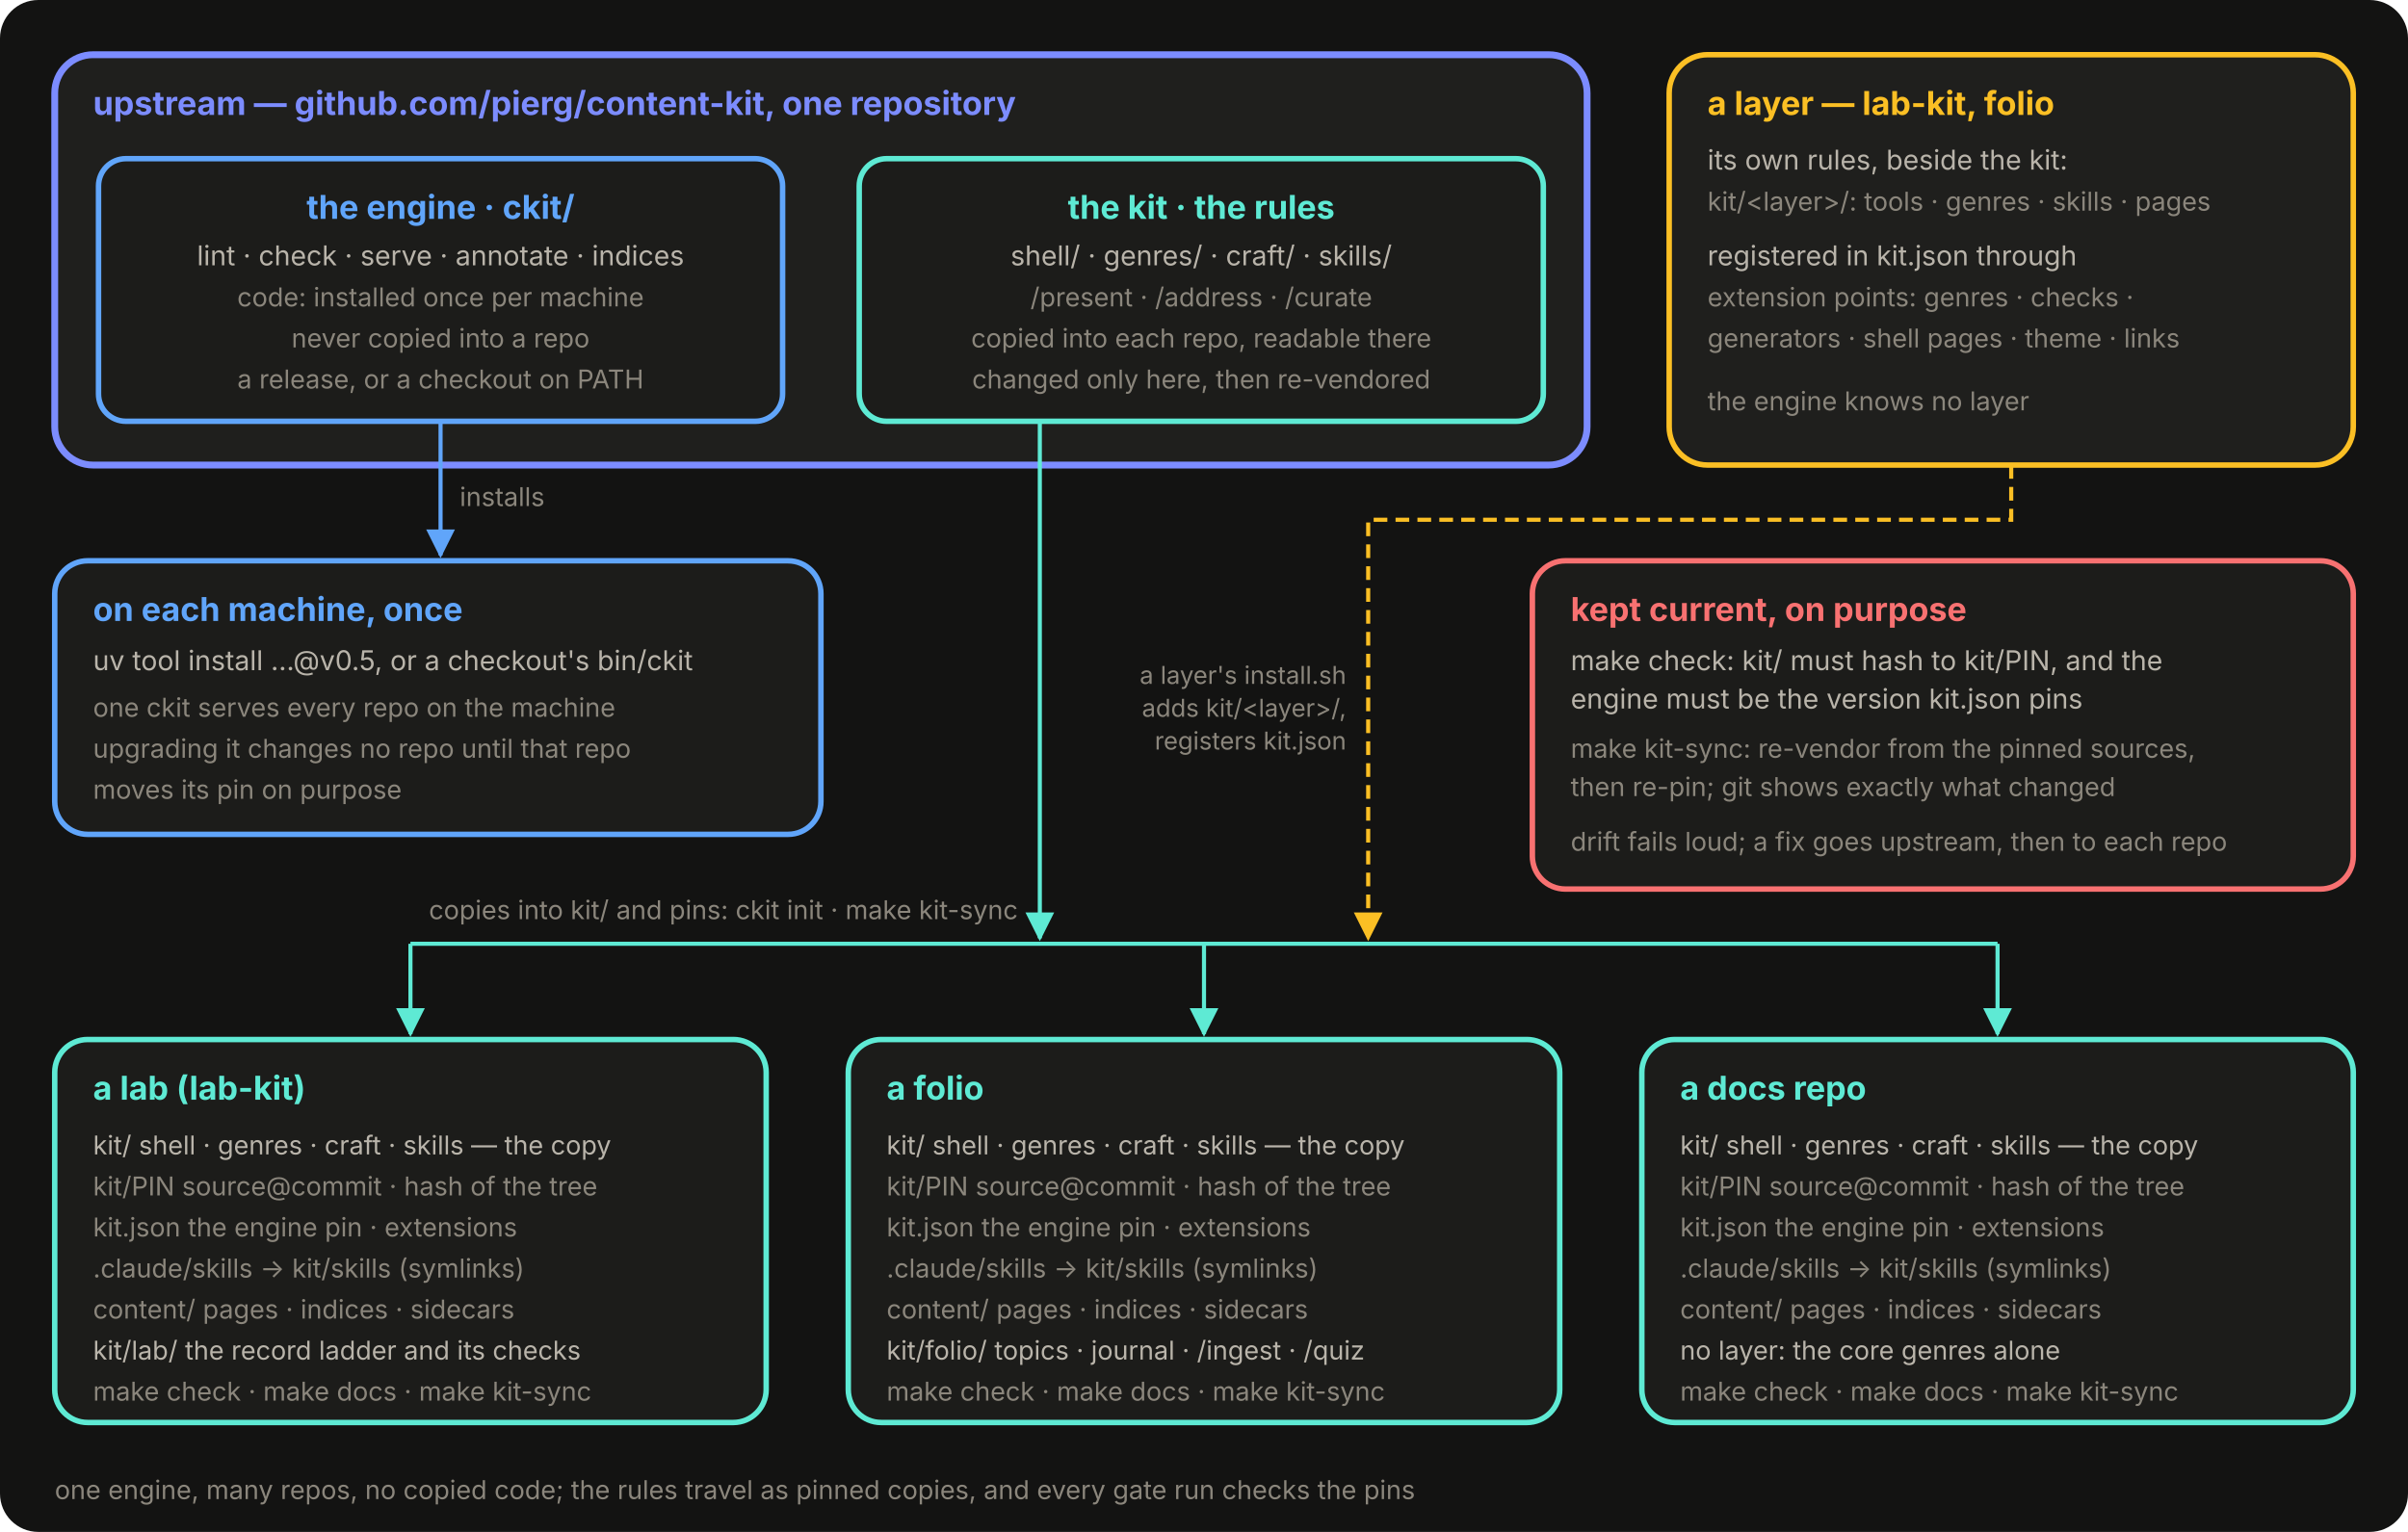
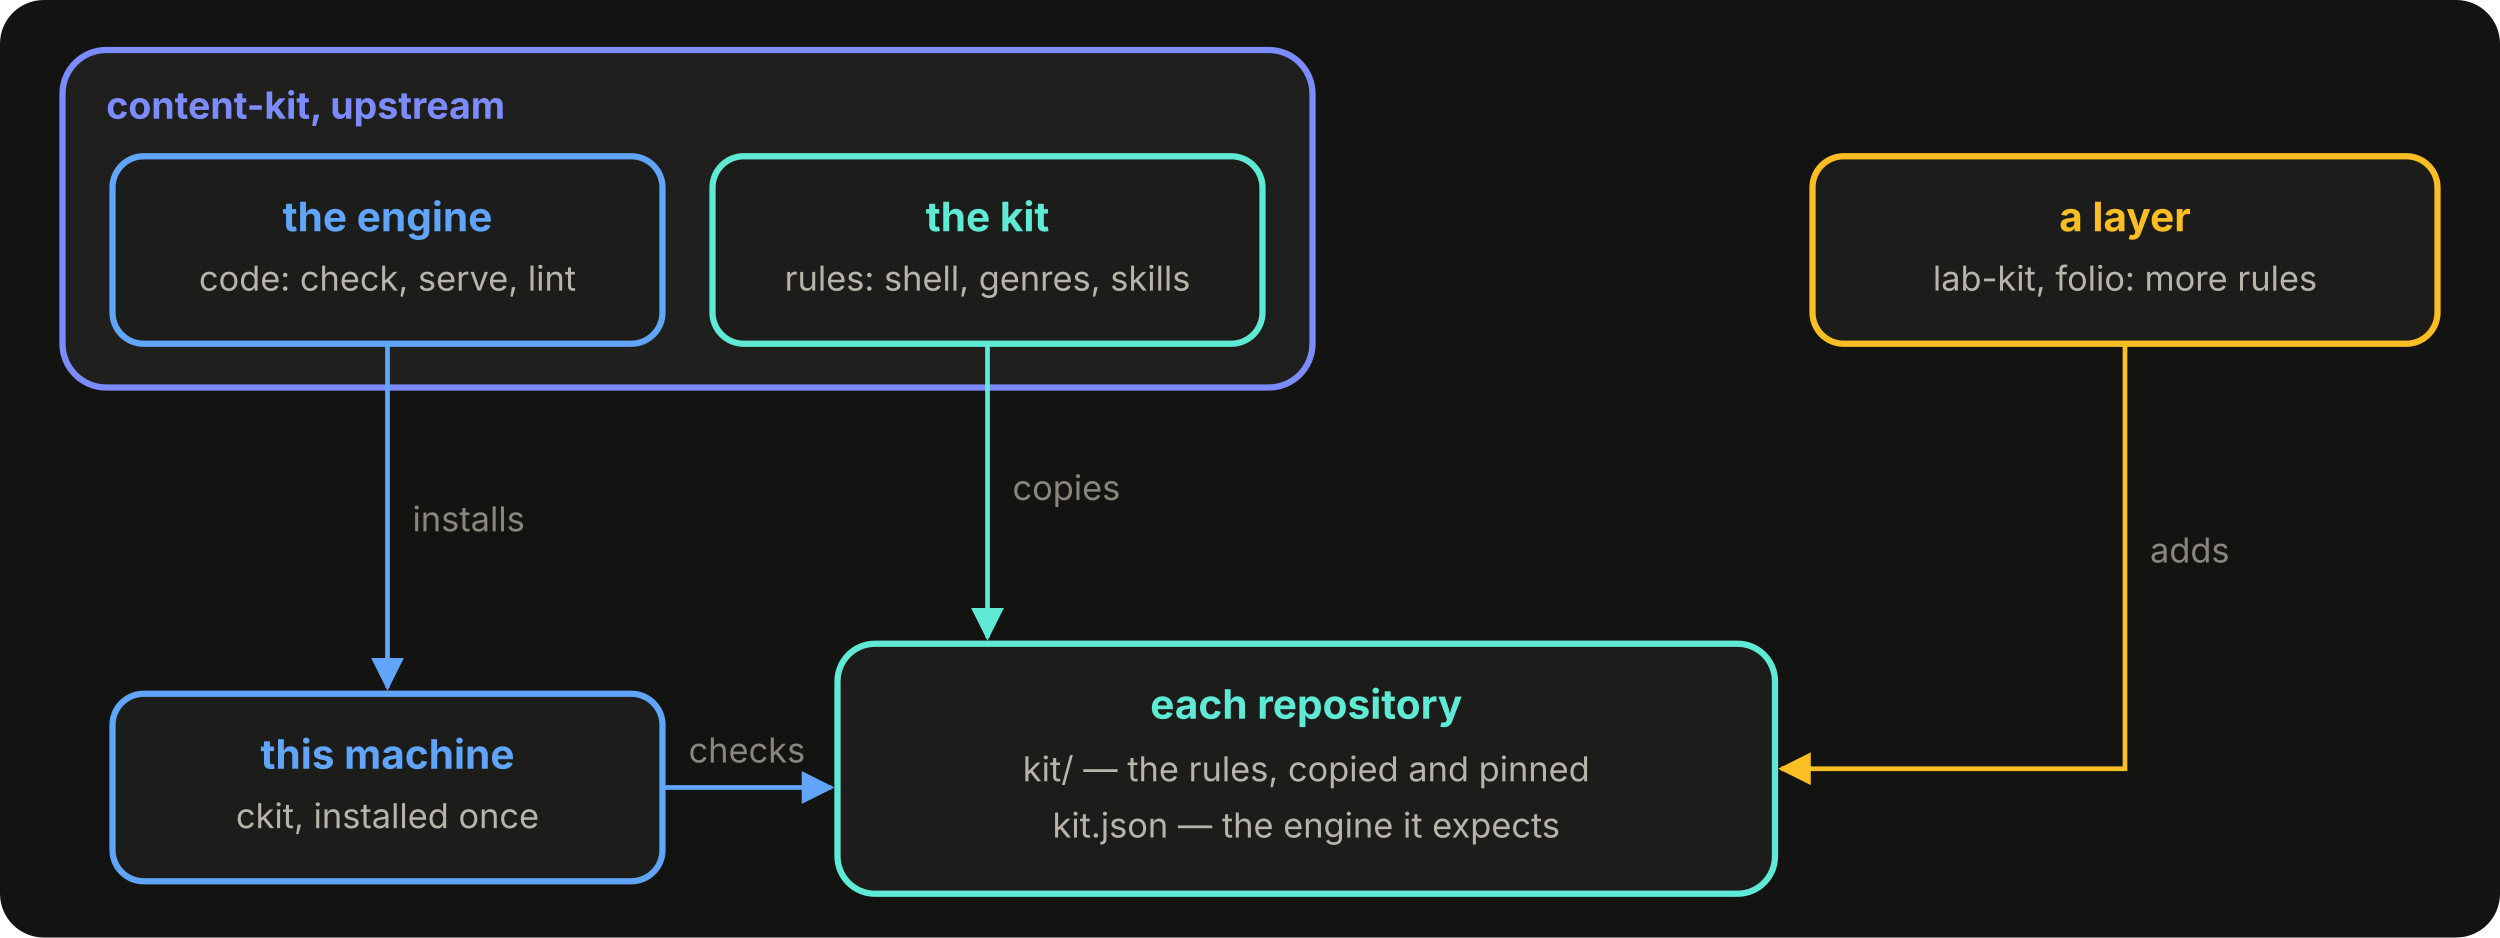
- <svg xmlns="http://www.w3.org/2000/svg" width="880" height="560" viewBox="0 0 880 560" role="img">
+ <svg xmlns="http://www.w3.org/2000/svg" width="800" height="300" viewBox="0 0 800 300" role="img">
  <style>text{font-family:system-ui,-apple-system,"Segoe UI",sans-serif;fill:#ecebe6}.t2{fill:#b9b4aa}.t3{fill:#8b867c}</style>
-   <rect width="880" height="560" rx="14" fill="#131312" />
+   <rect width="800" height="300" rx="14" fill="#131312" />
  <defs>
-     <marker id="hs-a" viewBox="0 0 10 10" refX="9" refY="5" markerWidth="7" markerHeight="7" orient="auto">
-       <path d="M0 0 L10 5 L0 10 z" style="fill: #b9b4aa" />
+     <marker id="hs-b" viewBox="0 0 10 10" refX="9" refY="5" markerWidth="7" markerHeight="7" orient="auto">
+       <path d="M0 0 L10 5 L0 10 z" style="fill: #60a5fa" />
    </marker>
    <marker id="hs-t" viewBox="0 0 10 10" refX="9" refY="5" markerWidth="7" markerHeight="7" orient="auto">
      <path d="M0 0 L10 5 L0 10 z" style="fill: #5eead4" />
-     </marker>
-     <marker id="hs-b" viewBox="0 0 10 10" refX="9" refY="5" markerWidth="7" markerHeight="7" orient="auto">
-       <path d="M0 0 L10 5 L0 10 z" style="fill: #60a5fa" />
    </marker>
    <marker id="hs-m" viewBox="0 0 10 10" refX="9" refY="5" markerWidth="7" markerHeight="7" orient="auto">
      <path d="M0 0 L10 5 L0 10 z" style="fill: #fbbf24" />
    </marker>
  </defs>
-   <rect x="20" y="20" width="560" height="150" rx="14" style="fill: #1f1f1d; stroke: #7c8cff; stroke-width: 2.5" />
-   <text x="34" y="42" style="fill: #7c8cff; font-weight: 700; font-size: 12px">upstream — github.com/pierg/content-kit, one repository</text>
-   <rect x="36" y="58" width="250" height="96" rx="10" style="fill: #1c1c1a; stroke: #60a5fa; stroke-width: 2" />
-   <text x="161" y="80" text-anchor="middle" style="fill: #60a5fa; font-weight: 700; font-size: 12px">the engine · ckit/</text>
-   <text x="161" y="97" text-anchor="middle" class="t2" style="font-size: 10px">lint · check · serve · annotate · indices</text>
-   <text x="161" y="112" text-anchor="middle" class="t3" style="font-size: 9.5px">code: installed once per machine</text>
-   <text x="161" y="127" text-anchor="middle" class="t3" style="font-size: 9.5px">never copied into a repo</text>
-   <text x="161" y="142" text-anchor="middle" class="t3" style="font-size: 9.5px">a release, or a checkout on PATH</text>
-   <rect x="314" y="58" width="250" height="96" rx="10" style="fill: #1c1c1a; stroke: #5eead4; stroke-width: 2" />
-   <text x="439" y="80" text-anchor="middle" style="fill: #5eead4; font-weight: 700; font-size: 12px">the kit · the rules</text>
-   <text x="439" y="97" text-anchor="middle" class="t2" style="font-size: 10px">shell/ · genres/ · craft/ · skills/</text>
-   <text x="439" y="112" text-anchor="middle" class="t3" style="font-size: 9.5px">/present · /address · /curate</text>
-   <text x="439" y="127" text-anchor="middle" class="t3" style="font-size: 9.5px">copied into each repo, readable there</text>
-   <text x="439" y="142" text-anchor="middle" class="t3" style="font-size: 9.5px">changed only here, then re-vendored</text>
-   <rect x="610" y="20" width="250" height="150" rx="14" style="fill: #1f1f1d; stroke: #fbbf24; stroke-width: 2" />
-   <text x="624" y="42" style="fill: #fbbf24; font-weight: 700; font-size: 12px">a layer — lab-kit, folio</text>
-   <text x="624" y="62" class="t2" style="font-size: 10px">its own rules, beside the kit:</text>
-   <text x="624" y="77" class="t3" style="font-size: 9.5px">kit/&lt;layer&gt;/: tools · genres · skills · pages</text>
-   <text x="624" y="97" class="t2" style="font-size: 10px">registered in kit.json through</text>
-   <text x="624" y="112" class="t3" style="font-size: 9.5px">extension points: genres · checks ·</text>
-   <text x="624" y="127" class="t3" style="font-size: 9.5px">generators · shell pages · theme · links</text>
-   <text x="624" y="150" class="t3" style="font-size: 9.5px">the engine knows no layer</text>
-   <rect x="20" y="205" width="280" height="100" rx="12" style="fill: #1c1c1a; stroke: #60a5fa; stroke-width: 2" />
-   <text x="34" y="227" style="fill: #60a5fa; font-weight: 700; font-size: 12px">on each machine, once</text>
-   <text x="34" y="245" class="t2" style="font-size: 10px">uv tool install …@v0.5, or a checkout's bin/ckit</text>
-   <text x="34" y="262" class="t3" style="font-size: 9.5px">one ckit serves every repo on the machine</text>
-   <text x="34" y="277" class="t3" style="font-size: 9.5px">upgrading it changes no repo until that repo</text>
-   <text x="34" y="292" class="t3" style="font-size: 9.5px">moves its pin on purpose</text>
-   <path d="M161 154 L161 203" style="stroke: #60a5fa; stroke-width: 1.5" marker-end="url(#hs-b)" />
-   <text x="168" y="185" class="t3" style="font-size: 9.5px">installs</text>
-   <rect x="560" y="205" width="300" height="120" rx="12" style="fill: #1c1c1a; stroke: #f87171; stroke-width: 2" />
-   <text x="574" y="227" style="fill: #f87171; font-weight: 700; font-size: 12px">kept current, on purpose</text>
-   <text x="574" y="245" class="t2" style="font-size: 10px">make check: kit/ must hash to kit/PIN, and the</text>
-   <text x="574" y="259" class="t2" style="font-size: 10px">engine must be the version kit.json pins</text>
-   <text x="574" y="277" class="t3" style="font-size: 9.5px">make kit-sync: re-vendor from the pinned sources,</text>
-   <text x="574" y="291" class="t3" style="font-size: 9.5px">then re-pin; git shows exactly what changed</text>
-   <text x="574" y="311" class="t3" style="font-size: 9.5px">drift fails loud; a fix goes upstream, then to each repo</text>
-   <path d="M380 154 L380 343" style="stroke: #5eead4; stroke-width: 1.5" marker-end="url(#hs-t)" />
-   <text x="372" y="336" text-anchor="end" class="t3" style="font-size: 9.5px">copies into kit/ and pins: ckit init · make kit-sync</text>
-   <path d="M735 170 L735 190 L500 190 L500 343" style="fill: none; stroke: #fbbf24; stroke-width: 1.5; stroke-dasharray: 5 3" marker-end="url(#hs-m)" />
-   <text x="492" y="250" text-anchor="end" class="t3" style="font-size: 9px">a layer's install.sh</text>
-   <text x="492" y="262" text-anchor="end" class="t3" style="font-size: 9px">adds kit/&lt;layer&gt;/,</text>
-   <text x="492" y="274" text-anchor="end" class="t3" style="font-size: 9px">registers kit.json</text>
-   <path d="M150 345 L730 345" style="stroke: #5eead4; stroke-width: 1.5" />
-   <path d="M150 345 L150 378" style="stroke: #5eead4; stroke-width: 1.5" marker-end="url(#hs-t)" />
-   <path d="M440 345 L440 378" style="stroke: #5eead4; stroke-width: 1.5" marker-end="url(#hs-t)" />
-   <path d="M730 345 L730 378" style="stroke: #5eead4; stroke-width: 1.5" marker-end="url(#hs-t)" />
-   <rect x="20" y="380" width="260" height="140" rx="12" style="fill: #1c1c1a; stroke: #5eead4; stroke-width: 2" />
-   <text x="34" y="402" style="fill: #5eead4; font-weight: 700; font-size: 12px">a lab (lab-kit)</text>
-   <text x="34" y="422" class="t2" style="font-size: 9.5px">kit/  shell · genres · craft · skills — the copy</text>
-   <text x="34" y="437" class="t3" style="font-size: 9.5px">kit/PIN  source@commit · hash of the tree</text>
-   <text x="34" y="452" class="t3" style="font-size: 9.5px">kit.json  the engine pin · extensions</text>
-   <text x="34" y="467" class="t3" style="font-size: 9.5px">.claude/skills → kit/skills (symlinks)</text>
-   <text x="34" y="482" class="t3" style="font-size: 9.5px">content/  pages · indices · sidecars</text>
-   <text x="34" y="497" class="t2" style="font-size: 9.5px">kit/lab/  the record ladder and its checks</text>
-   <text x="34" y="512" class="t3" style="font-size: 9.5px">make check · make docs · make kit-sync</text>
-   <rect x="310" y="380" width="260" height="140" rx="12" style="fill: #1c1c1a; stroke: #5eead4; stroke-width: 2" />
-   <text x="324" y="402" style="fill: #5eead4; font-weight: 700; font-size: 12px">a folio</text>
-   <text x="324" y="422" class="t2" style="font-size: 9.5px">kit/  shell · genres · craft · skills — the copy</text>
-   <text x="324" y="437" class="t3" style="font-size: 9.5px">kit/PIN  source@commit · hash of the tree</text>
-   <text x="324" y="452" class="t3" style="font-size: 9.5px">kit.json  the engine pin · extensions</text>
-   <text x="324" y="467" class="t3" style="font-size: 9.5px">.claude/skills → kit/skills (symlinks)</text>
-   <text x="324" y="482" class="t3" style="font-size: 9.5px">content/  pages · indices · sidecars</text>
-   <text x="324" y="497" class="t2" style="font-size: 9.5px">kit/folio/  topics · journal · /ingest · /quiz</text>
-   <text x="324" y="512" class="t3" style="font-size: 9.5px">make check · make docs · make kit-sync</text>
-   <rect x="600" y="380" width="260" height="140" rx="12" style="fill: #1c1c1a; stroke: #5eead4; stroke-width: 2" />
-   <text x="614" y="402" style="fill: #5eead4; font-weight: 700; font-size: 12px">a docs repo</text>
-   <text x="614" y="422" class="t2" style="font-size: 9.5px">kit/  shell · genres · craft · skills — the copy</text>
-   <text x="614" y="437" class="t3" style="font-size: 9.5px">kit/PIN  source@commit · hash of the tree</text>
-   <text x="614" y="452" class="t3" style="font-size: 9.5px">kit.json  the engine pin · extensions</text>
-   <text x="614" y="467" class="t3" style="font-size: 9.5px">.claude/skills → kit/skills (symlinks)</text>
-   <text x="614" y="482" class="t3" style="font-size: 9.5px">content/  pages · indices · sidecars</text>
-   <text x="614" y="497" class="t2" style="font-size: 9.5px">no layer: the core genres alone</text>
-   <text x="614" y="512" class="t3" style="font-size: 9.5px">make check · make docs · make kit-sync</text>
-   <text x="20" y="548" class="t3" style="font-size: 9.5px">one engine, many repos, no copied code; the rules travel as pinned copies, and every gate run checks the pins</text>
+   <rect x="20" y="16" width="400" height="108" rx="14" style="fill: #1f1f1d; stroke: #7c8cff; stroke-width: 2" />
+   <text x="34" y="38" style="font-size: 12px; font-weight: 700; fill: #7c8cff">content-kit, upstream</text>
+   <rect x="36" y="50" width="176" height="60" rx="10" style="fill: #1c1c1a; stroke: #60a5fa; stroke-width: 2" />
+   <text x="124" y="74" text-anchor="middle" style="font-size: 13px; font-weight: 700; fill: #60a5fa">the engine</text>
+   <text x="124" y="93" text-anchor="middle" class="t2" style="font-size: 11px">code: check, serve, lint</text>
+   <rect x="228" y="50" width="176" height="60" rx="10" style="fill: #1c1c1a; stroke: #5eead4; stroke-width: 2" />
+   <text x="316" y="74" text-anchor="middle" style="font-size: 13px; font-weight: 700; fill: #5eead4">the kit</text>
+   <text x="316" y="93" text-anchor="middle" class="t2" style="font-size: 11px">rules: shell, genres, skills</text>
+   <rect x="580" y="50" width="200" height="60" rx="10" style="fill: #1c1c1a; stroke: #fbbf24; stroke-width: 2" />
+   <text x="680" y="74" text-anchor="middle" style="font-size: 13px; font-weight: 700; fill: #fbbf24">a layer</text>
+   <text x="680" y="93" text-anchor="middle" class="t2" style="font-size: 11px">lab-kit, folio: more rules</text>
+   <path d="M124 110 L124 220" style="stroke: #60a5fa; stroke-width: 1.5" marker-end="url(#hs-b)" />
+   <text x="132" y="170" class="t3" style="font-size: 11px">installs</text>
+   <path d="M316 110 L316 204" style="stroke: #5eead4; stroke-width: 1.5" marker-end="url(#hs-t)" />
+   <text x="324" y="160" class="t3" style="font-size: 11px">copies</text>
+   <path d="M680 110 L680 246 L570 246" style="fill: none; stroke: #fbbf24; stroke-width: 1.5" marker-end="url(#hs-m)" />
+   <text x="688" y="180" class="t3" style="font-size: 11px">adds</text>
+   <rect x="36" y="222" width="176" height="60" rx="10" style="fill: #1c1c1a; stroke: #60a5fa; stroke-width: 2" />
+   <text x="124" y="246" text-anchor="middle" style="font-size: 13px; font-weight: 700; fill: #60a5fa">this machine</text>
+   <text x="124" y="265" text-anchor="middle" class="t2" style="font-size: 11px">ckit, installed once</text>
+   <path d="M212 252 L266 252" style="stroke: #60a5fa; stroke-width: 1.5" marker-end="url(#hs-b)" />
+   <text x="239" y="244" text-anchor="middle" class="t3" style="font-size: 11px">checks</text>
+   <rect x="268" y="206" width="300" height="80" rx="12" style="fill: #1c1c1a; stroke: #5eead4; stroke-width: 2" />
+   <text x="418" y="230" text-anchor="middle" style="font-size: 13px; font-weight: 700; fill: #5eead4">each repository</text>
+   <text x="418" y="250" text-anchor="middle" class="t2" style="font-size: 11px">kit/ — the rules, copied and pinned</text>
+   <text x="418" y="268" text-anchor="middle" class="t2" style="font-size: 11px">kit.json — the engine it expects</text>
</svg>
